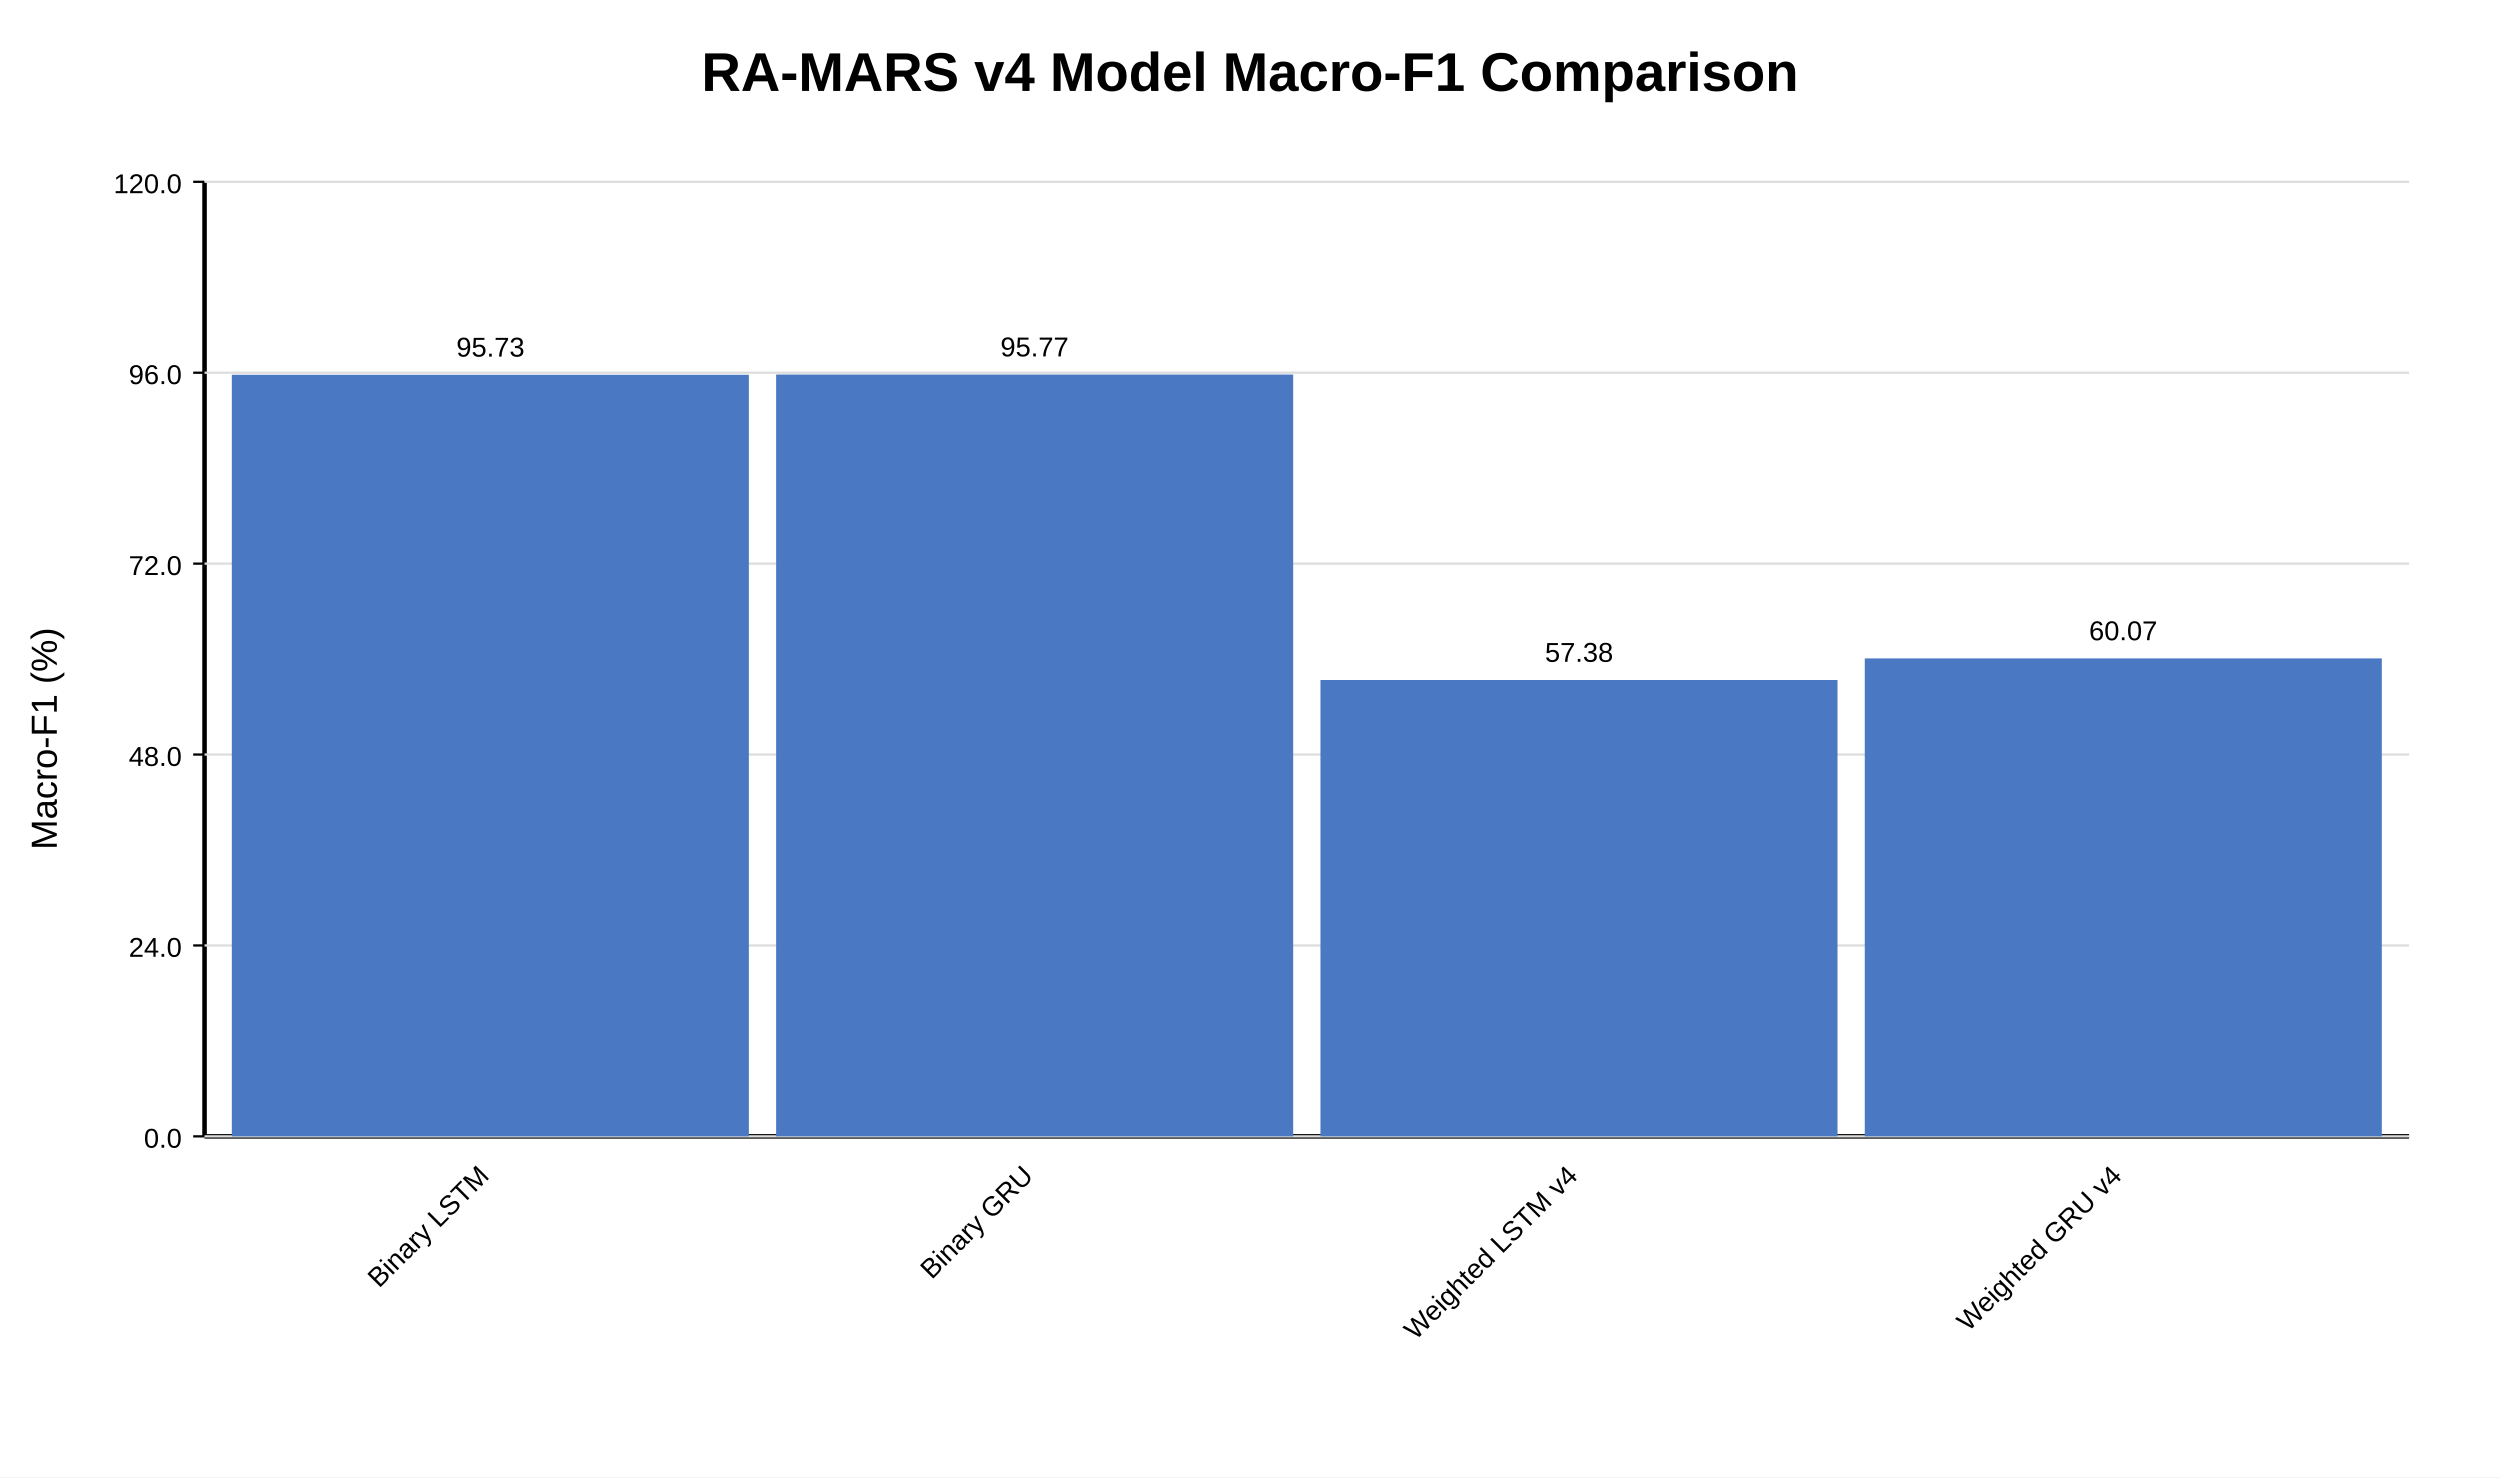
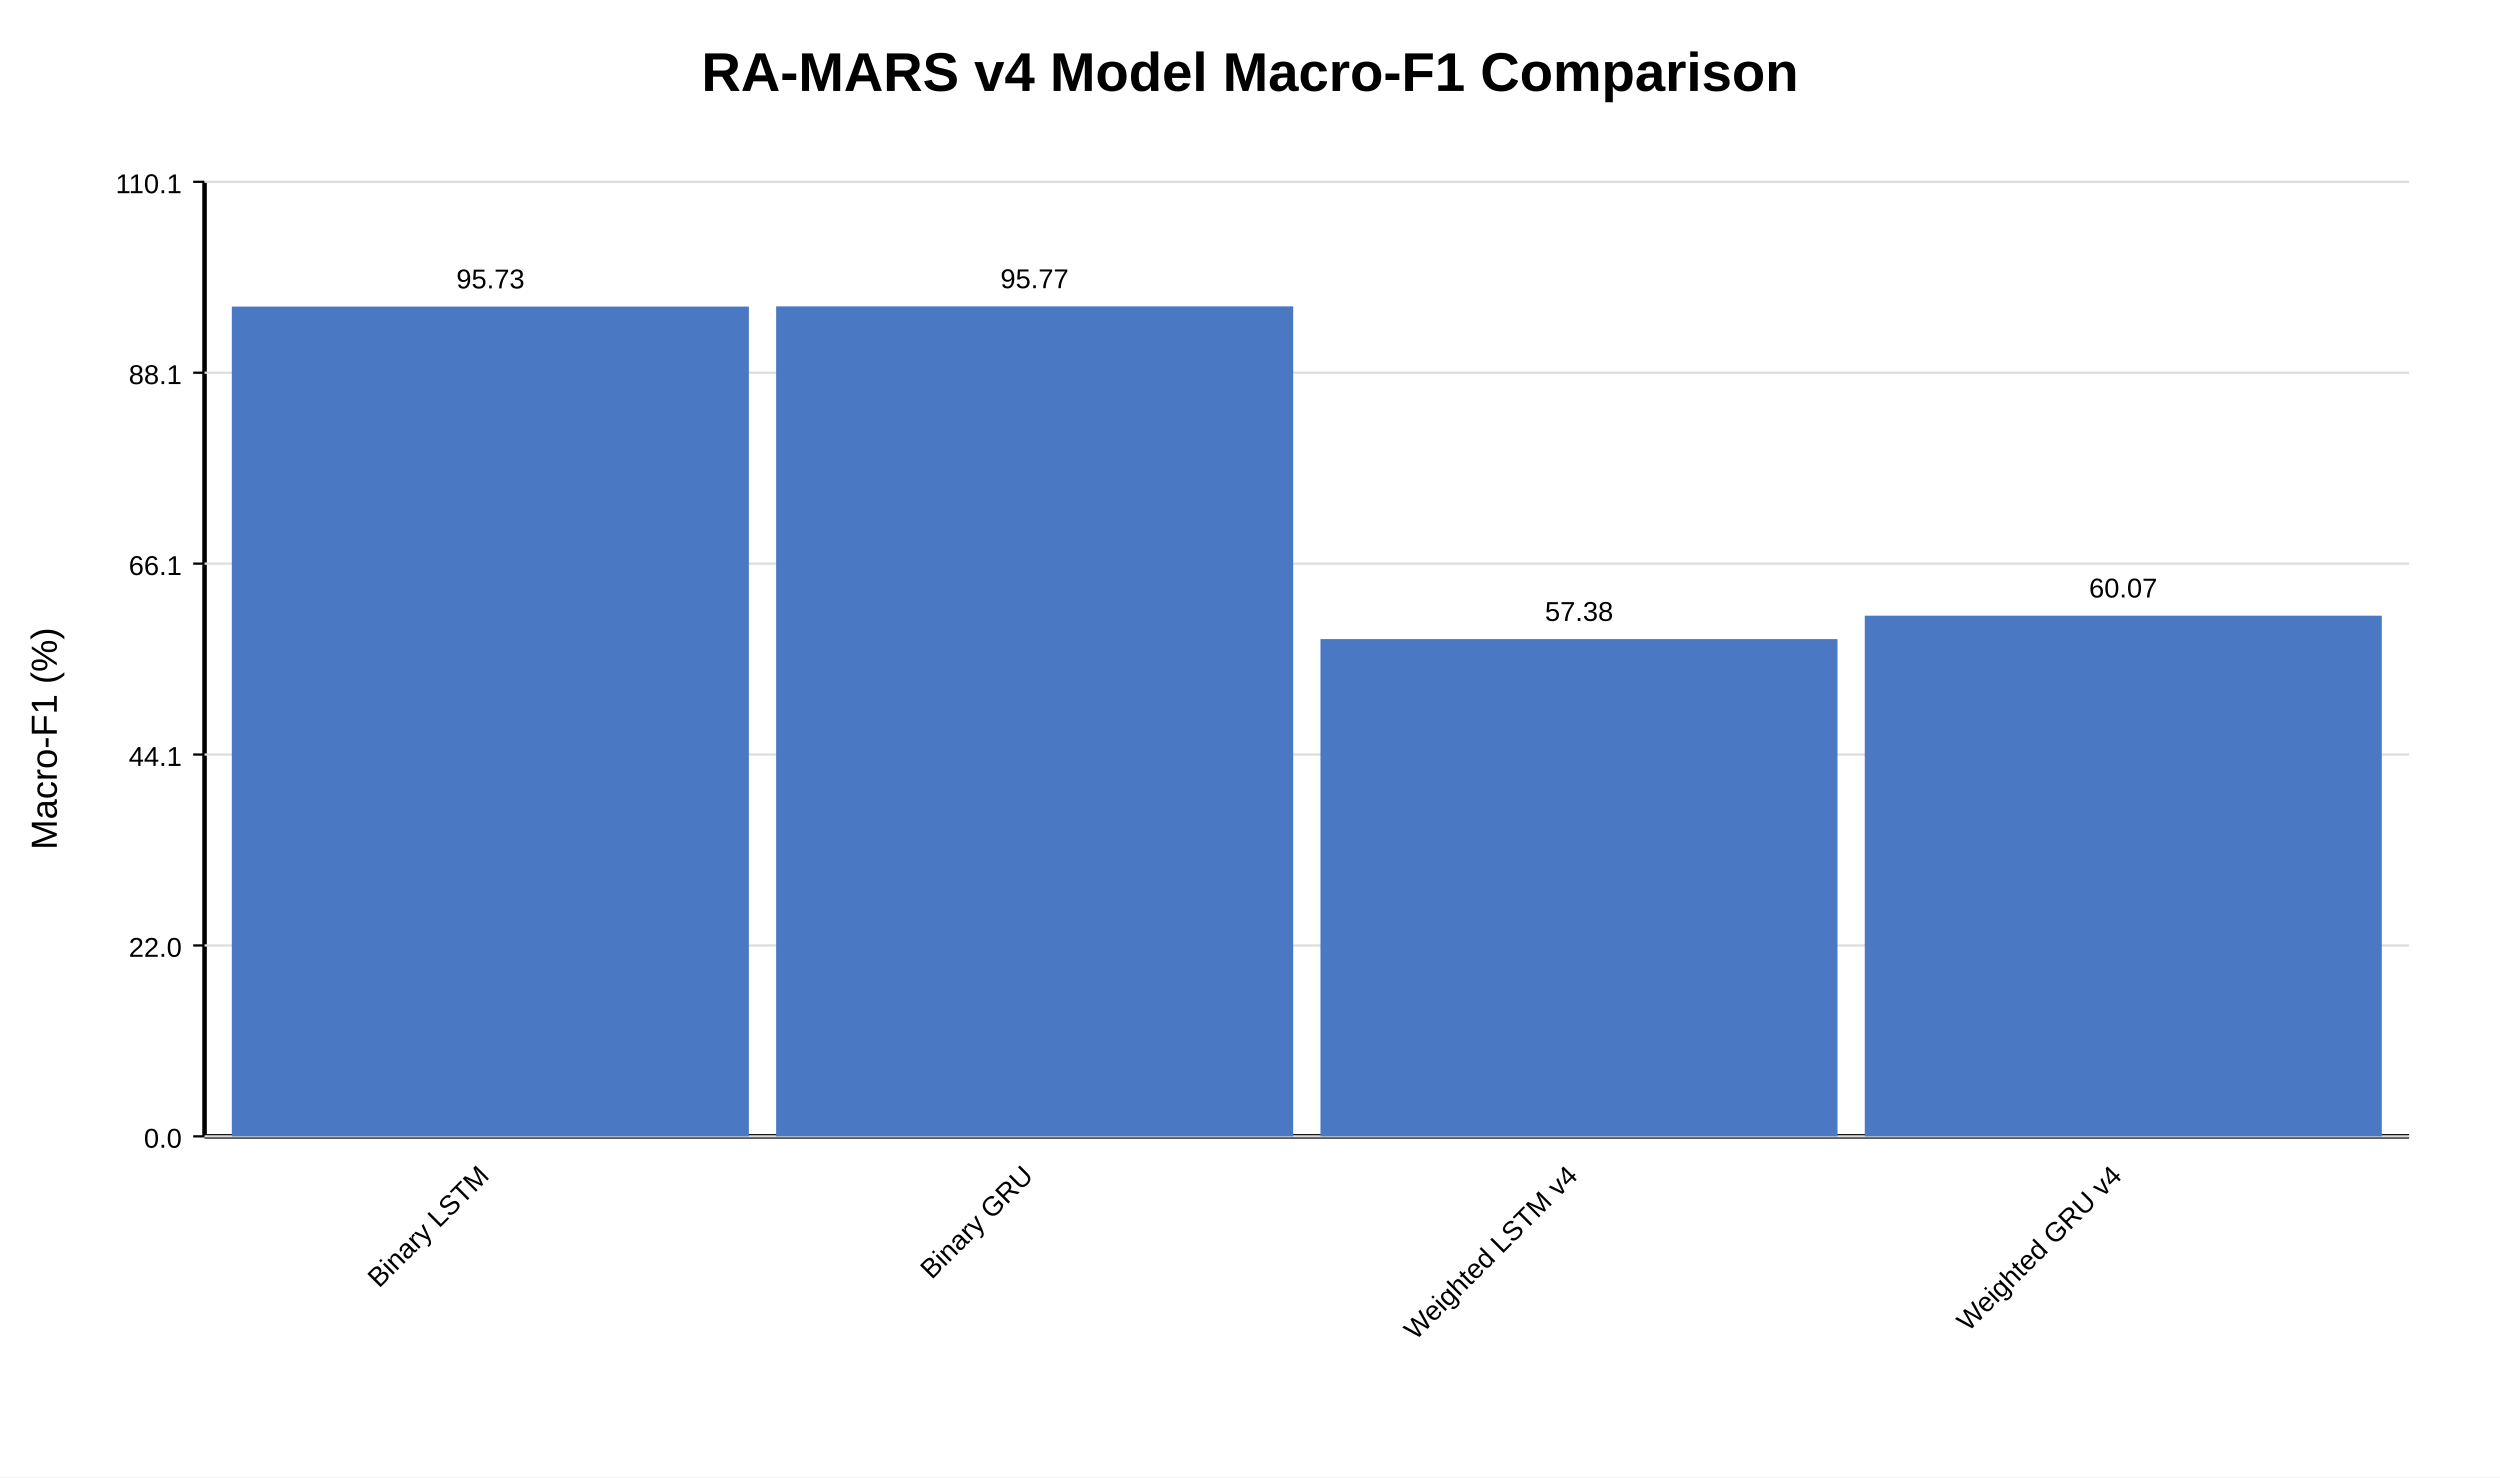
<svg xmlns="http://www.w3.org/2000/svg" width="1100" height="650" viewBox="0 0 1100 650">
  <rect width="100%" height="100%" fill="white" />
  <text x="550.0" y="40" text-anchor="middle" font-family="Arial" font-size="24" font-weight="bold">RA-MARS v4 Model Macro-F1 Comparison</text>
  <line x1="90" y1="80" x2="90" y2="500" stroke="black" stroke-width="2" />
  <line x1="90" y1="500" x2="1060" y2="500" stroke="black" stroke-width="2" />
  <text x="25" y="325.0" transform="rotate(-90 25,325.0)" text-anchor="middle" font-family="Arial" font-size="16">Macro-F1 (%)</text>
  <line x1="85" y1="500.0" x2="90" y2="500.0" stroke="black" />
  <text x="80" y="505.0" text-anchor="end" font-family="Arial" font-size="12">0.0</text>
  <line x1="90" y1="500.0" x2="1060" y2="500.0" stroke="#ddd" />
  <line x1="85" y1="416.0" x2="90" y2="416.0" stroke="black" />
-   <text x="80" y="421.0" text-anchor="end" font-family="Arial" font-size="12">24.0</text>
+   <text x="80" y="421.0" text-anchor="end" font-family="Arial" font-size="12">22.0</text>
  <line x1="90" y1="416.0" x2="1060" y2="416.0" stroke="#ddd" />
  <line x1="85" y1="332.0" x2="90" y2="332.0" stroke="black" />
-   <text x="80" y="337.0" text-anchor="end" font-family="Arial" font-size="12">48.0</text>
+   <text x="80" y="337.0" text-anchor="end" font-family="Arial" font-size="12">44.1</text>
  <line x1="90" y1="332.0" x2="1060" y2="332.0" stroke="#ddd" />
  <line x1="85" y1="248.0" x2="90" y2="248.0" stroke="black" />
-   <text x="80" y="253.0" text-anchor="end" font-family="Arial" font-size="12">72.0</text>
+   <text x="80" y="253.0" text-anchor="end" font-family="Arial" font-size="12">66.1</text>
  <line x1="90" y1="248.0" x2="1060" y2="248.0" stroke="#ddd" />
  <line x1="85" y1="164.0" x2="90" y2="164.0" stroke="black" />
-   <text x="80" y="169.0" text-anchor="end" font-family="Arial" font-size="12">96.0</text>
+   <text x="80" y="169.0" text-anchor="end" font-family="Arial" font-size="12">88.1</text>
  <line x1="90" y1="164.0" x2="1060" y2="164.0" stroke="#ddd" />
  <line x1="85" y1="80.0" x2="90" y2="80.0" stroke="black" />
-   <text x="80" y="85.0" text-anchor="end" font-family="Arial" font-size="12">120.0</text>
+   <text x="80" y="85.0" text-anchor="end" font-family="Arial" font-size="12">110.1</text>
  <line x1="90" y1="80.0" x2="1060" y2="80.0" stroke="#ddd" />
-   <rect x="102.0" y="164.9" width="227.5" height="335.1" fill="#4a78c2" />
-   <text x="215.8" y="156.9" text-anchor="middle" font-family="Arial" font-size="12">95.73</text>
+   <rect x="102.0" y="134.9" width="227.5" height="365.1" fill="#4a78c2" />
+   <text x="215.8" y="126.9" text-anchor="middle" font-family="Arial" font-size="12">95.73</text>
  <text x="215.8" y="518" text-anchor="end" transform="rotate(-45 215.8,518)" font-family="Arial" font-size="12">Binary LSTM</text>
-   <rect x="341.5" y="164.8" width="227.5" height="335.2" fill="#4a78c2" />
-   <text x="455.2" y="156.8" text-anchor="middle" font-family="Arial" font-size="12">95.77</text>
+   <rect x="341.5" y="134.8" width="227.5" height="365.2" fill="#4a78c2" />
+   <text x="455.2" y="126.8" text-anchor="middle" font-family="Arial" font-size="12">95.77</text>
  <text x="455.2" y="518" text-anchor="end" transform="rotate(-45 455.2,518)" font-family="Arial" font-size="12">Binary GRU</text>
-   <rect x="581.0" y="299.2" width="227.5" height="200.8" fill="#4a78c2" />
-   <text x="694.8" y="291.2" text-anchor="middle" font-family="Arial" font-size="12">57.38</text>
+   <rect x="581.0" y="281.2" width="227.5" height="218.8" fill="#4a78c2" />
+   <text x="694.8" y="273.2" text-anchor="middle" font-family="Arial" font-size="12">57.38</text>
  <text x="694.8" y="518" text-anchor="end" transform="rotate(-45 694.8,518)" font-family="Arial" font-size="12">Weighted LSTM v4</text>
-   <rect x="820.5" y="289.7" width="227.5" height="210.3" fill="#4a78c2" />
-   <text x="934.2" y="281.7" text-anchor="middle" font-family="Arial" font-size="12">60.07</text>
+   <rect x="820.5" y="270.9" width="227.5" height="229.1" fill="#4a78c2" />
+   <text x="934.2" y="262.9" text-anchor="middle" font-family="Arial" font-size="12">60.07</text>
  <text x="934.2" y="518" text-anchor="end" transform="rotate(-45 934.2,518)" font-family="Arial" font-size="12">Weighted GRU v4</text>
</svg>
